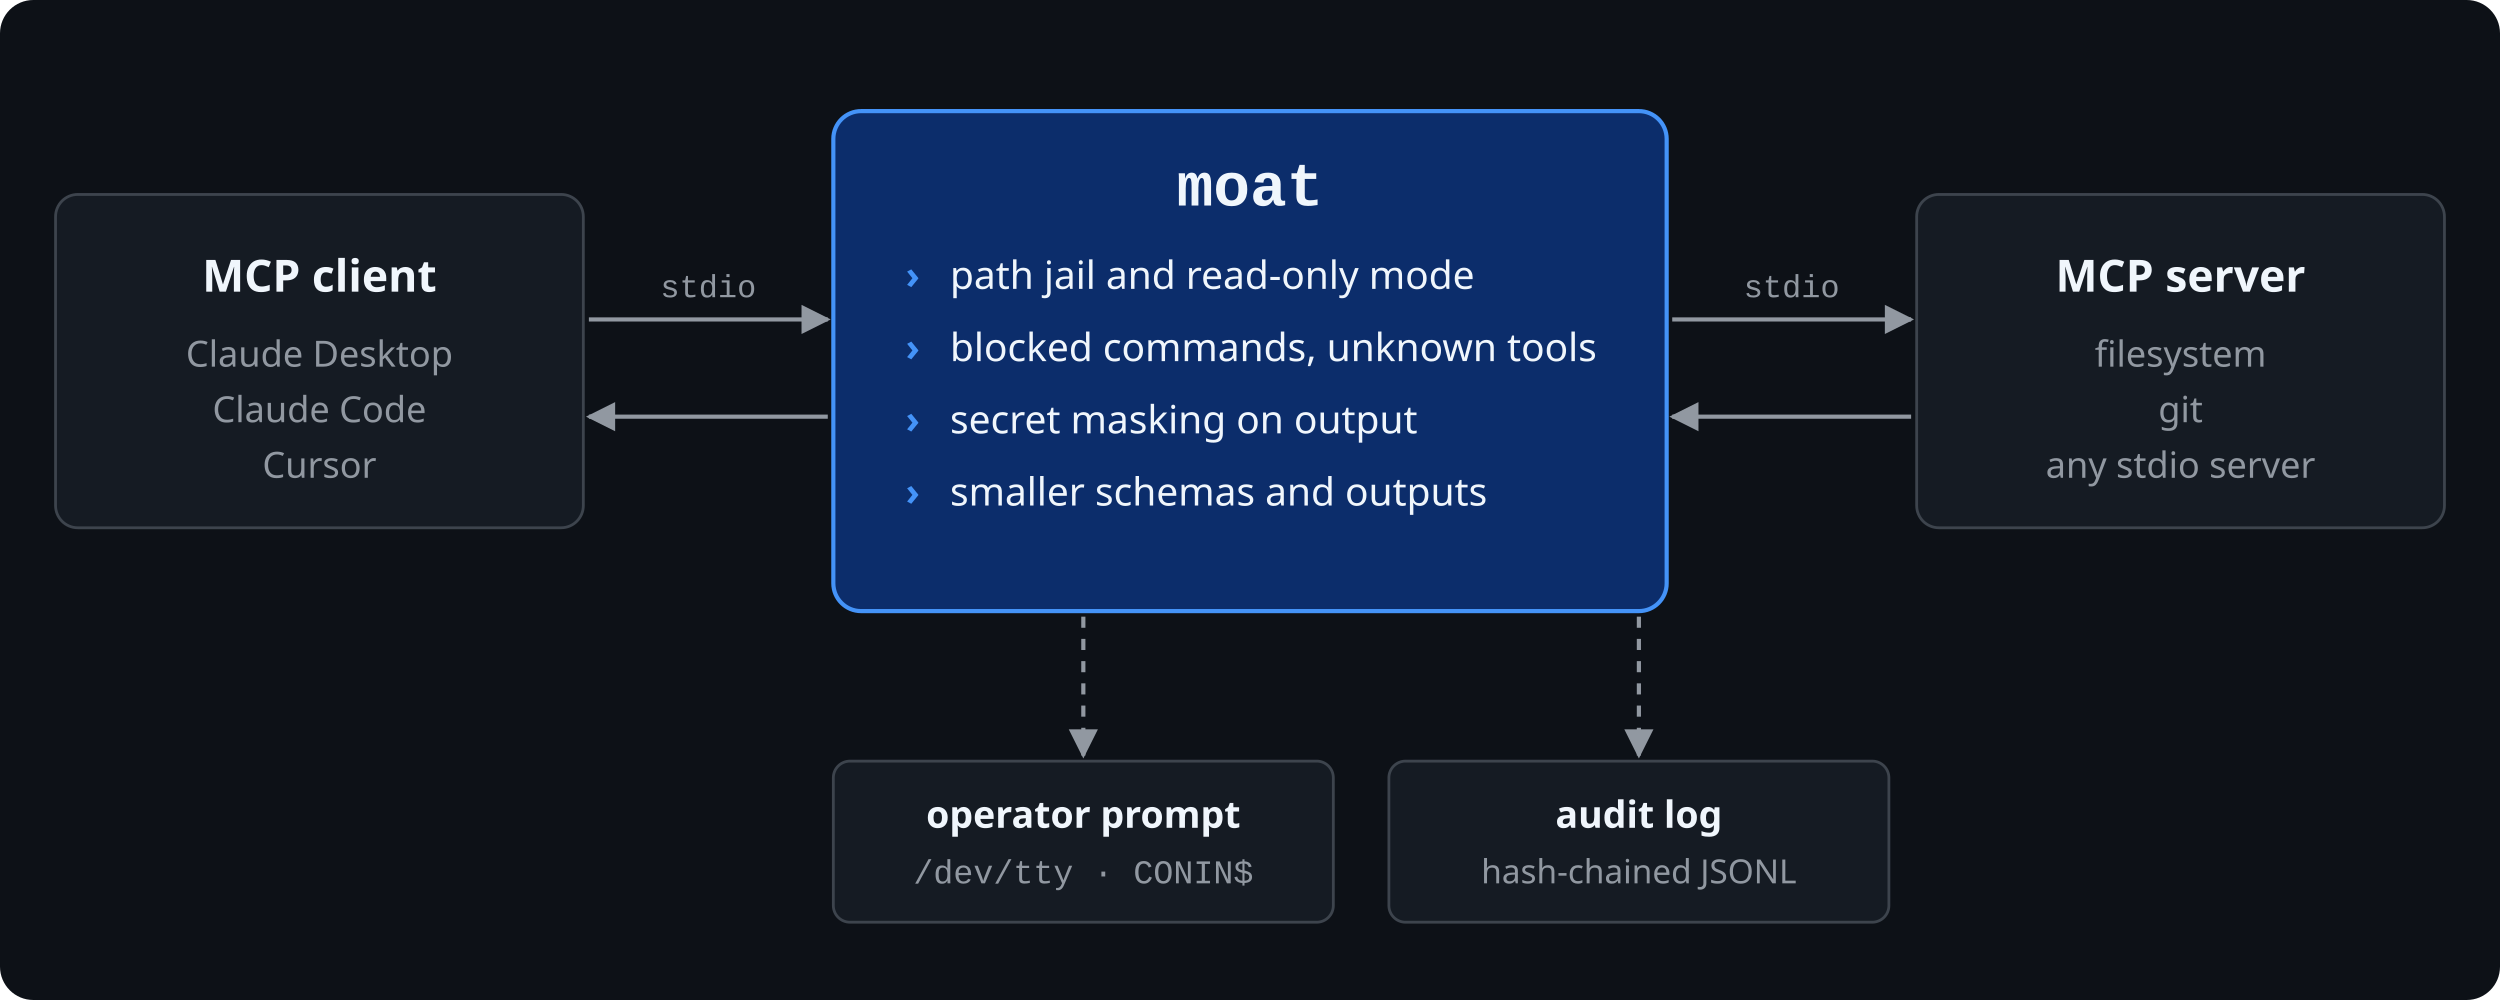
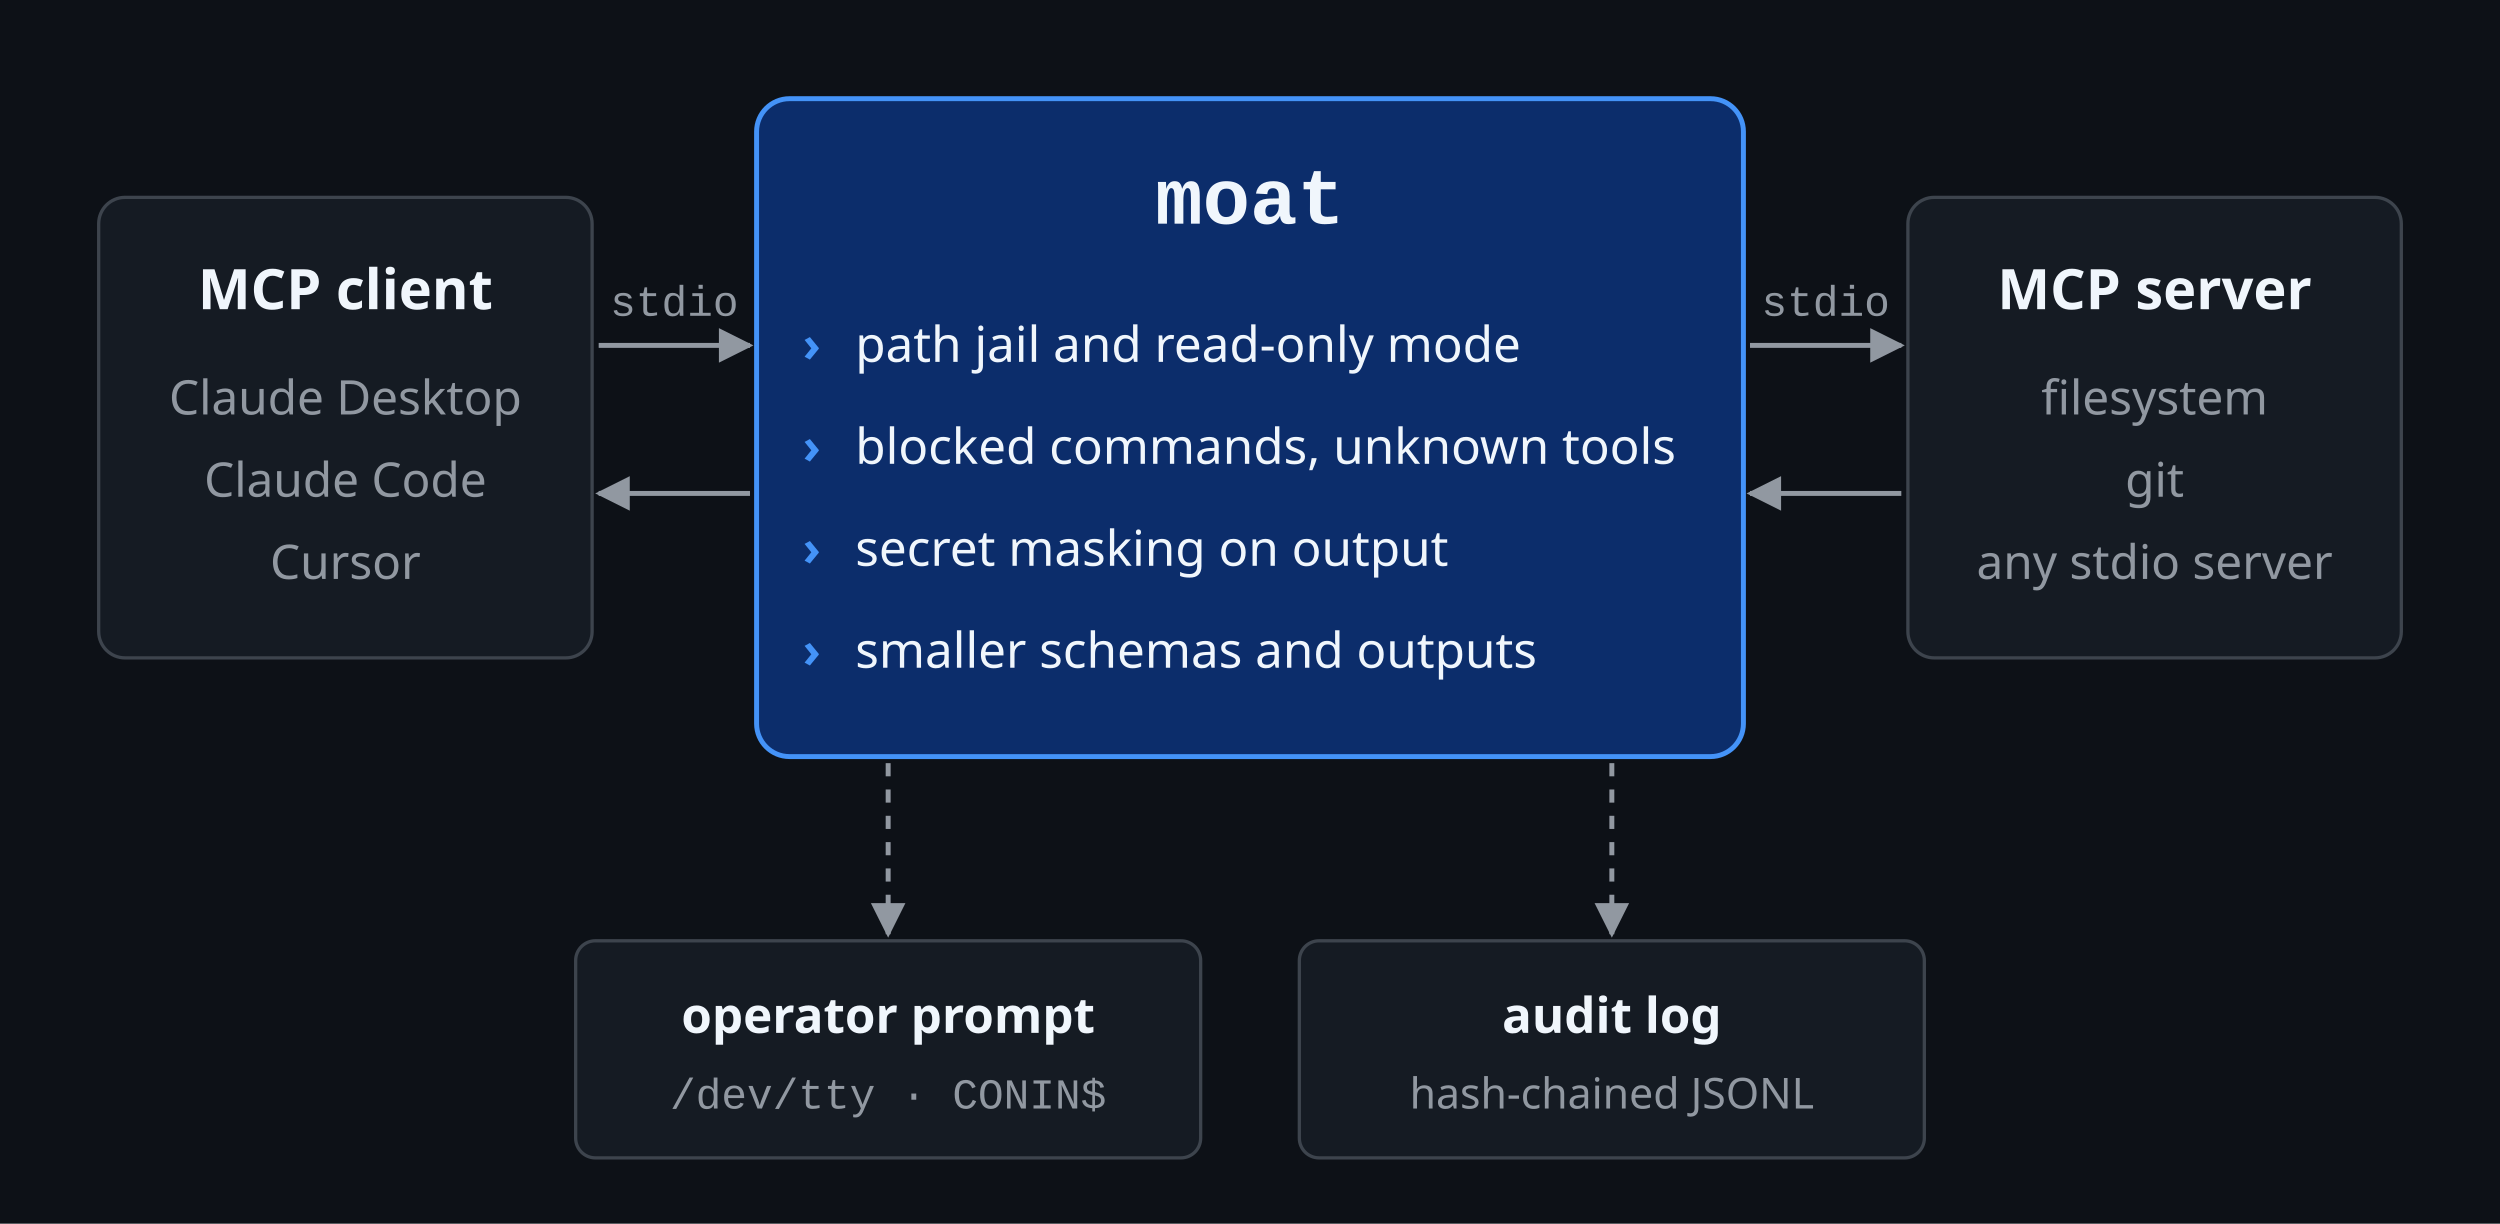
- <svg xmlns="http://www.w3.org/2000/svg" width="900" height="360" viewBox="0 0 900 360">
+ <svg xmlns="http://www.w3.org/2000/svg" width="760" height="372" viewBox="0 0 760 372">
  <defs>
    <marker id="a" viewBox="0 0 10 10" refX="9" refY="5" markerWidth="7" markerHeight="7" orient="auto-start-reverse">
      <path d="M0 0L10 5L0 10z" fill="#9198a1" />
    </marker>
  </defs>
-   <rect width="100%" height="100%" rx="12" fill="#0d1117" />
-   <rect x="20" y="70" width="190" height="120" rx="8" fill="#151b23" stroke="#3d444d" stroke-width="1" />
-   <text x="115" y="105" font-family="-apple-system,BlinkMacSystemFont,'Segoe UI','Noto Sans',Helvetica,Arial,sans-serif" font-size="16" font-weight="600" fill="#f0f6fc" text-anchor="middle">MCP client</text>
-   <text x="115" y="132" font-family="-apple-system,BlinkMacSystemFont,'Segoe UI','Noto Sans',Helvetica,Arial,sans-serif" font-size="13" font-weight="400" fill="#9198a1" text-anchor="middle">Claude Desktop</text>
-   <text x="115" y="152" font-family="-apple-system,BlinkMacSystemFont,'Segoe UI','Noto Sans',Helvetica,Arial,sans-serif" font-size="13" font-weight="400" fill="#9198a1" text-anchor="middle">Claude Code</text>
-   <text x="115" y="172" font-family="-apple-system,BlinkMacSystemFont,'Segoe UI','Noto Sans',Helvetica,Arial,sans-serif" font-size="13" font-weight="400" fill="#9198a1" text-anchor="middle">Cursor</text>
-   <rect x="690" y="70" width="190" height="120" rx="8" fill="#151b23" stroke="#3d444d" stroke-width="1" />
-   <text x="785" y="105" font-family="-apple-system,BlinkMacSystemFont,'Segoe UI','Noto Sans',Helvetica,Arial,sans-serif" font-size="16" font-weight="600" fill="#f0f6fc" text-anchor="middle">MCP server</text>
-   <text x="785" y="132" font-family="-apple-system,BlinkMacSystemFont,'Segoe UI','Noto Sans',Helvetica,Arial,sans-serif" font-size="13" font-weight="400" fill="#9198a1" text-anchor="middle">filesystem</text>
-   <text x="785" y="152" font-family="-apple-system,BlinkMacSystemFont,'Segoe UI','Noto Sans',Helvetica,Arial,sans-serif" font-size="13" font-weight="400" fill="#9198a1" text-anchor="middle">git</text>
-   <text x="785" y="172" font-family="-apple-system,BlinkMacSystemFont,'Segoe UI','Noto Sans',Helvetica,Arial,sans-serif" font-size="13" font-weight="400" fill="#9198a1" text-anchor="middle">any stdio server</text>
-   <rect x="300" y="40" width="300" height="180" rx="10" fill="#0c2d6b" stroke="#4493f8" stroke-width="1.5" />
-   <text x="450" y="74" font-family="ui-monospace,SFMono-Regular,'SF Mono',Menlo,Consolas,'Liberation Mono',monospace" font-size="22" font-weight="600" fill="#f0f6fc" text-anchor="middle">moat</text>
-   <text x="326" y="104" font-family="-apple-system,BlinkMacSystemFont,'Segoe UI','Noto Sans',Helvetica,Arial,sans-serif" font-size="14" font-weight="600" fill="#4493f8" text-anchor="start">›</text>
-   <text x="342" y="104" font-family="-apple-system,BlinkMacSystemFont,'Segoe UI','Noto Sans',Helvetica,Arial,sans-serif" font-size="14" font-weight="400" fill="#f0f6fc" text-anchor="start">path jail and read-only mode</text>
-   <text x="326" y="130" font-family="-apple-system,BlinkMacSystemFont,'Segoe UI','Noto Sans',Helvetica,Arial,sans-serif" font-size="14" font-weight="600" fill="#4493f8" text-anchor="start">›</text>
-   <text x="342" y="130" font-family="-apple-system,BlinkMacSystemFont,'Segoe UI','Noto Sans',Helvetica,Arial,sans-serif" font-size="14" font-weight="400" fill="#f0f6fc" text-anchor="start">blocked commands, unknown tools</text>
-   <text x="326" y="156" font-family="-apple-system,BlinkMacSystemFont,'Segoe UI','Noto Sans',Helvetica,Arial,sans-serif" font-size="14" font-weight="600" fill="#4493f8" text-anchor="start">›</text>
-   <text x="342" y="156" font-family="-apple-system,BlinkMacSystemFont,'Segoe UI','Noto Sans',Helvetica,Arial,sans-serif" font-size="14" font-weight="400" fill="#f0f6fc" text-anchor="start">secret masking on output</text>
-   <text x="326" y="182" font-family="-apple-system,BlinkMacSystemFont,'Segoe UI','Noto Sans',Helvetica,Arial,sans-serif" font-size="14" font-weight="600" fill="#4493f8" text-anchor="start">›</text>
-   <text x="342" y="182" font-family="-apple-system,BlinkMacSystemFont,'Segoe UI','Noto Sans',Helvetica,Arial,sans-serif" font-size="14" font-weight="400" fill="#f0f6fc" text-anchor="start">smaller schemas and outputs</text>
-   <line x1="212" y1="115" x2="298" y2="115" stroke="#9198a1" stroke-width="1.5" marker-end="url(#a)" />
-   <text x="255" y="107" font-family="ui-monospace,SFMono-Regular,'SF Mono',Menlo,Consolas,'Liberation Mono',monospace" font-size="11.5" font-weight="400" fill="#9198a1" text-anchor="middle">stdio</text>
-   <line x1="298" y1="150" x2="212" y2="150" stroke="#9198a1" stroke-width="1.5" marker-end="url(#a)" />
-   <line x1="602" y1="115" x2="688" y2="115" stroke="#9198a1" stroke-width="1.5" marker-end="url(#a)" />
-   <text x="645" y="107" font-family="ui-monospace,SFMono-Regular,'SF Mono',Menlo,Consolas,'Liberation Mono',monospace" font-size="11.5" font-weight="400" fill="#9198a1" text-anchor="middle">stdio</text>
-   <line x1="688" y1="150" x2="602" y2="150" stroke="#9198a1" stroke-width="1.5" marker-end="url(#a)" />
-   <line x1="390" y1="222" x2="390" y2="272" stroke="#9198a1" stroke-width="1.5" stroke-dasharray="4 4" marker-end="url(#a)" />
-   <line x1="590" y1="222" x2="590" y2="272" stroke="#9198a1" stroke-width="1.5" stroke-dasharray="4 4" marker-end="url(#a)" />
-   <rect x="300" y="274" width="180" height="58" rx="6" fill="#151b23" stroke="#3d444d" stroke-width="1" />
-   <text x="390" y="298" font-family="-apple-system,BlinkMacSystemFont,'Segoe UI','Noto Sans',Helvetica,Arial,sans-serif" font-size="13.5" font-weight="600" fill="#f0f6fc" text-anchor="middle">operator prompt</text>
-   <text x="390" y="318" font-family="ui-monospace,SFMono-Regular,'SF Mono',Menlo,Consolas,'Liberation Mono',monospace" font-size="12" font-weight="400" fill="#9198a1" text-anchor="middle">/dev/tty · CONIN$</text>
-   <rect x="500" y="274" width="180" height="58" rx="6" fill="#151b23" stroke="#3d444d" stroke-width="1" />
-   <text x="590" y="298" font-family="-apple-system,BlinkMacSystemFont,'Segoe UI','Noto Sans',Helvetica,Arial,sans-serif" font-size="13.5" font-weight="600" fill="#f0f6fc" text-anchor="middle">audit log</text>
-   <text x="590" y="318" font-family="-apple-system,BlinkMacSystemFont,'Segoe UI','Noto Sans',Helvetica,Arial,sans-serif" font-size="12" font-weight="400" fill="#9198a1" text-anchor="middle">hash-chained JSONL</text>
+   <rect width="100%" height="100%" fill="#0d1117" />
+   <rect x="30" y="60" width="150" height="140" rx="8" fill="#151b23" stroke="#3d444d" stroke-width="1" />
+   <text x="105" y="94" font-family="-apple-system,BlinkMacSystemFont,'Segoe UI','Noto Sans',Helvetica,Arial,sans-serif" font-size="17" font-weight="600" fill="#f0f6fc" text-anchor="middle">MCP client</text>
+   <text x="105" y="126" font-family="-apple-system,BlinkMacSystemFont,'Segoe UI','Noto Sans',Helvetica,Arial,sans-serif" font-size="14.5" font-weight="400" fill="#9198a1" text-anchor="middle">Claude Desktop</text>
+   <text x="105" y="151" font-family="-apple-system,BlinkMacSystemFont,'Segoe UI','Noto Sans',Helvetica,Arial,sans-serif" font-size="14.5" font-weight="400" fill="#9198a1" text-anchor="middle">Claude Code</text>
+   <text x="105" y="176" font-family="-apple-system,BlinkMacSystemFont,'Segoe UI','Noto Sans',Helvetica,Arial,sans-serif" font-size="14.5" font-weight="400" fill="#9198a1" text-anchor="middle">Cursor</text>
+   <rect x="580" y="60" width="150" height="140" rx="8" fill="#151b23" stroke="#3d444d" stroke-width="1" />
+   <text x="655" y="94" font-family="-apple-system,BlinkMacSystemFont,'Segoe UI','Noto Sans',Helvetica,Arial,sans-serif" font-size="17" font-weight="600" fill="#f0f6fc" text-anchor="middle">MCP server</text>
+   <text x="655" y="126" font-family="-apple-system,BlinkMacSystemFont,'Segoe UI','Noto Sans',Helvetica,Arial,sans-serif" font-size="14.5" font-weight="400" fill="#9198a1" text-anchor="middle">filesystem</text>
+   <text x="655" y="151" font-family="-apple-system,BlinkMacSystemFont,'Segoe UI','Noto Sans',Helvetica,Arial,sans-serif" font-size="14.5" font-weight="400" fill="#9198a1" text-anchor="middle">git</text>
+   <text x="655" y="176" font-family="-apple-system,BlinkMacSystemFont,'Segoe UI','Noto Sans',Helvetica,Arial,sans-serif" font-size="14.5" font-weight="400" fill="#9198a1" text-anchor="middle">any stdio server</text>
+   <rect x="230" y="30" width="300" height="200" rx="10" fill="#0c2d6b" stroke="#4493f8" stroke-width="1.5" />
+   <text x="380" y="68" font-family="ui-monospace,SFMono-Regular,'SF Mono',Menlo,Consolas,'Liberation Mono',monospace" font-size="24" font-weight="600" fill="#f0f6fc" text-anchor="middle">moat</text>
+   <text x="244" y="110" font-family="-apple-system,BlinkMacSystemFont,'Segoe UI','Noto Sans',Helvetica,Arial,sans-serif" font-size="15" font-weight="600" fill="#4493f8" text-anchor="start">›</text>
+   <text x="260" y="110" font-family="-apple-system,BlinkMacSystemFont,'Segoe UI','Noto Sans',Helvetica,Arial,sans-serif" font-size="15" font-weight="400" fill="#f0f6fc" text-anchor="start">path jail and read-only mode</text>
+   <text x="244" y="141" font-family="-apple-system,BlinkMacSystemFont,'Segoe UI','Noto Sans',Helvetica,Arial,sans-serif" font-size="15" font-weight="600" fill="#4493f8" text-anchor="start">›</text>
+   <text x="260" y="141" font-family="-apple-system,BlinkMacSystemFont,'Segoe UI','Noto Sans',Helvetica,Arial,sans-serif" font-size="15" font-weight="400" fill="#f0f6fc" text-anchor="start">blocked commands, unknown tools</text>
+   <text x="244" y="172" font-family="-apple-system,BlinkMacSystemFont,'Segoe UI','Noto Sans',Helvetica,Arial,sans-serif" font-size="15" font-weight="600" fill="#4493f8" text-anchor="start">›</text>
+   <text x="260" y="172" font-family="-apple-system,BlinkMacSystemFont,'Segoe UI','Noto Sans',Helvetica,Arial,sans-serif" font-size="15" font-weight="400" fill="#f0f6fc" text-anchor="start">secret masking on output</text>
+   <text x="244" y="203" font-family="-apple-system,BlinkMacSystemFont,'Segoe UI','Noto Sans',Helvetica,Arial,sans-serif" font-size="15" font-weight="600" fill="#4493f8" text-anchor="start">›</text>
+   <text x="260" y="203" font-family="-apple-system,BlinkMacSystemFont,'Segoe UI','Noto Sans',Helvetica,Arial,sans-serif" font-size="15" font-weight="400" fill="#f0f6fc" text-anchor="start">smaller schemas and outputs</text>
+   <line x1="182" y1="105" x2="228" y2="105" stroke="#9198a1" stroke-width="1.5" marker-end="url(#a)" />
+   <text x="205" y="96" font-family="ui-monospace,SFMono-Regular,'SF Mono',Menlo,Consolas,'Liberation Mono',monospace" font-size="13" font-weight="400" fill="#9198a1" text-anchor="middle">stdio</text>
+   <line x1="228" y1="150" x2="182" y2="150" stroke="#9198a1" stroke-width="1.5" marker-end="url(#a)" />
+   <line x1="532" y1="105" x2="578" y2="105" stroke="#9198a1" stroke-width="1.5" marker-end="url(#a)" />
+   <text x="555" y="96" font-family="ui-monospace,SFMono-Regular,'SF Mono',Menlo,Consolas,'Liberation Mono',monospace" font-size="13" font-weight="400" fill="#9198a1" text-anchor="middle">stdio</text>
+   <line x1="578" y1="150" x2="532" y2="150" stroke="#9198a1" stroke-width="1.5" marker-end="url(#a)" />
+   <line x1="270" y1="232" x2="270" y2="284" stroke="#9198a1" stroke-width="1.5" stroke-dasharray="4 4" marker-end="url(#a)" />
+   <line x1="490" y1="232" x2="490" y2="284" stroke="#9198a1" stroke-width="1.5" stroke-dasharray="4 4" marker-end="url(#a)" />
+   <rect x="175" y="286" width="190" height="66" rx="6" fill="#151b23" stroke="#3d444d" stroke-width="1" />
+   <text x="270" y="314" font-family="-apple-system,BlinkMacSystemFont,'Segoe UI','Noto Sans',Helvetica,Arial,sans-serif" font-size="15" font-weight="600" fill="#f0f6fc" text-anchor="middle">operator prompt</text>
+   <text x="270" y="337" font-family="ui-monospace,SFMono-Regular,'SF Mono',Menlo,Consolas,'Liberation Mono',monospace" font-size="13" font-weight="400" fill="#9198a1" text-anchor="middle">/dev/tty · CONIN$</text>
+   <rect x="395" y="286" width="190" height="66" rx="6" fill="#151b23" stroke="#3d444d" stroke-width="1" />
+   <text x="490" y="314" font-family="-apple-system,BlinkMacSystemFont,'Segoe UI','Noto Sans',Helvetica,Arial,sans-serif" font-size="15" font-weight="600" fill="#f0f6fc" text-anchor="middle">audit log</text>
+   <text x="490" y="337" font-family="-apple-system,BlinkMacSystemFont,'Segoe UI','Noto Sans',Helvetica,Arial,sans-serif" font-size="13" font-weight="400" fill="#9198a1" text-anchor="middle">hash-chained JSONL</text>
</svg>
